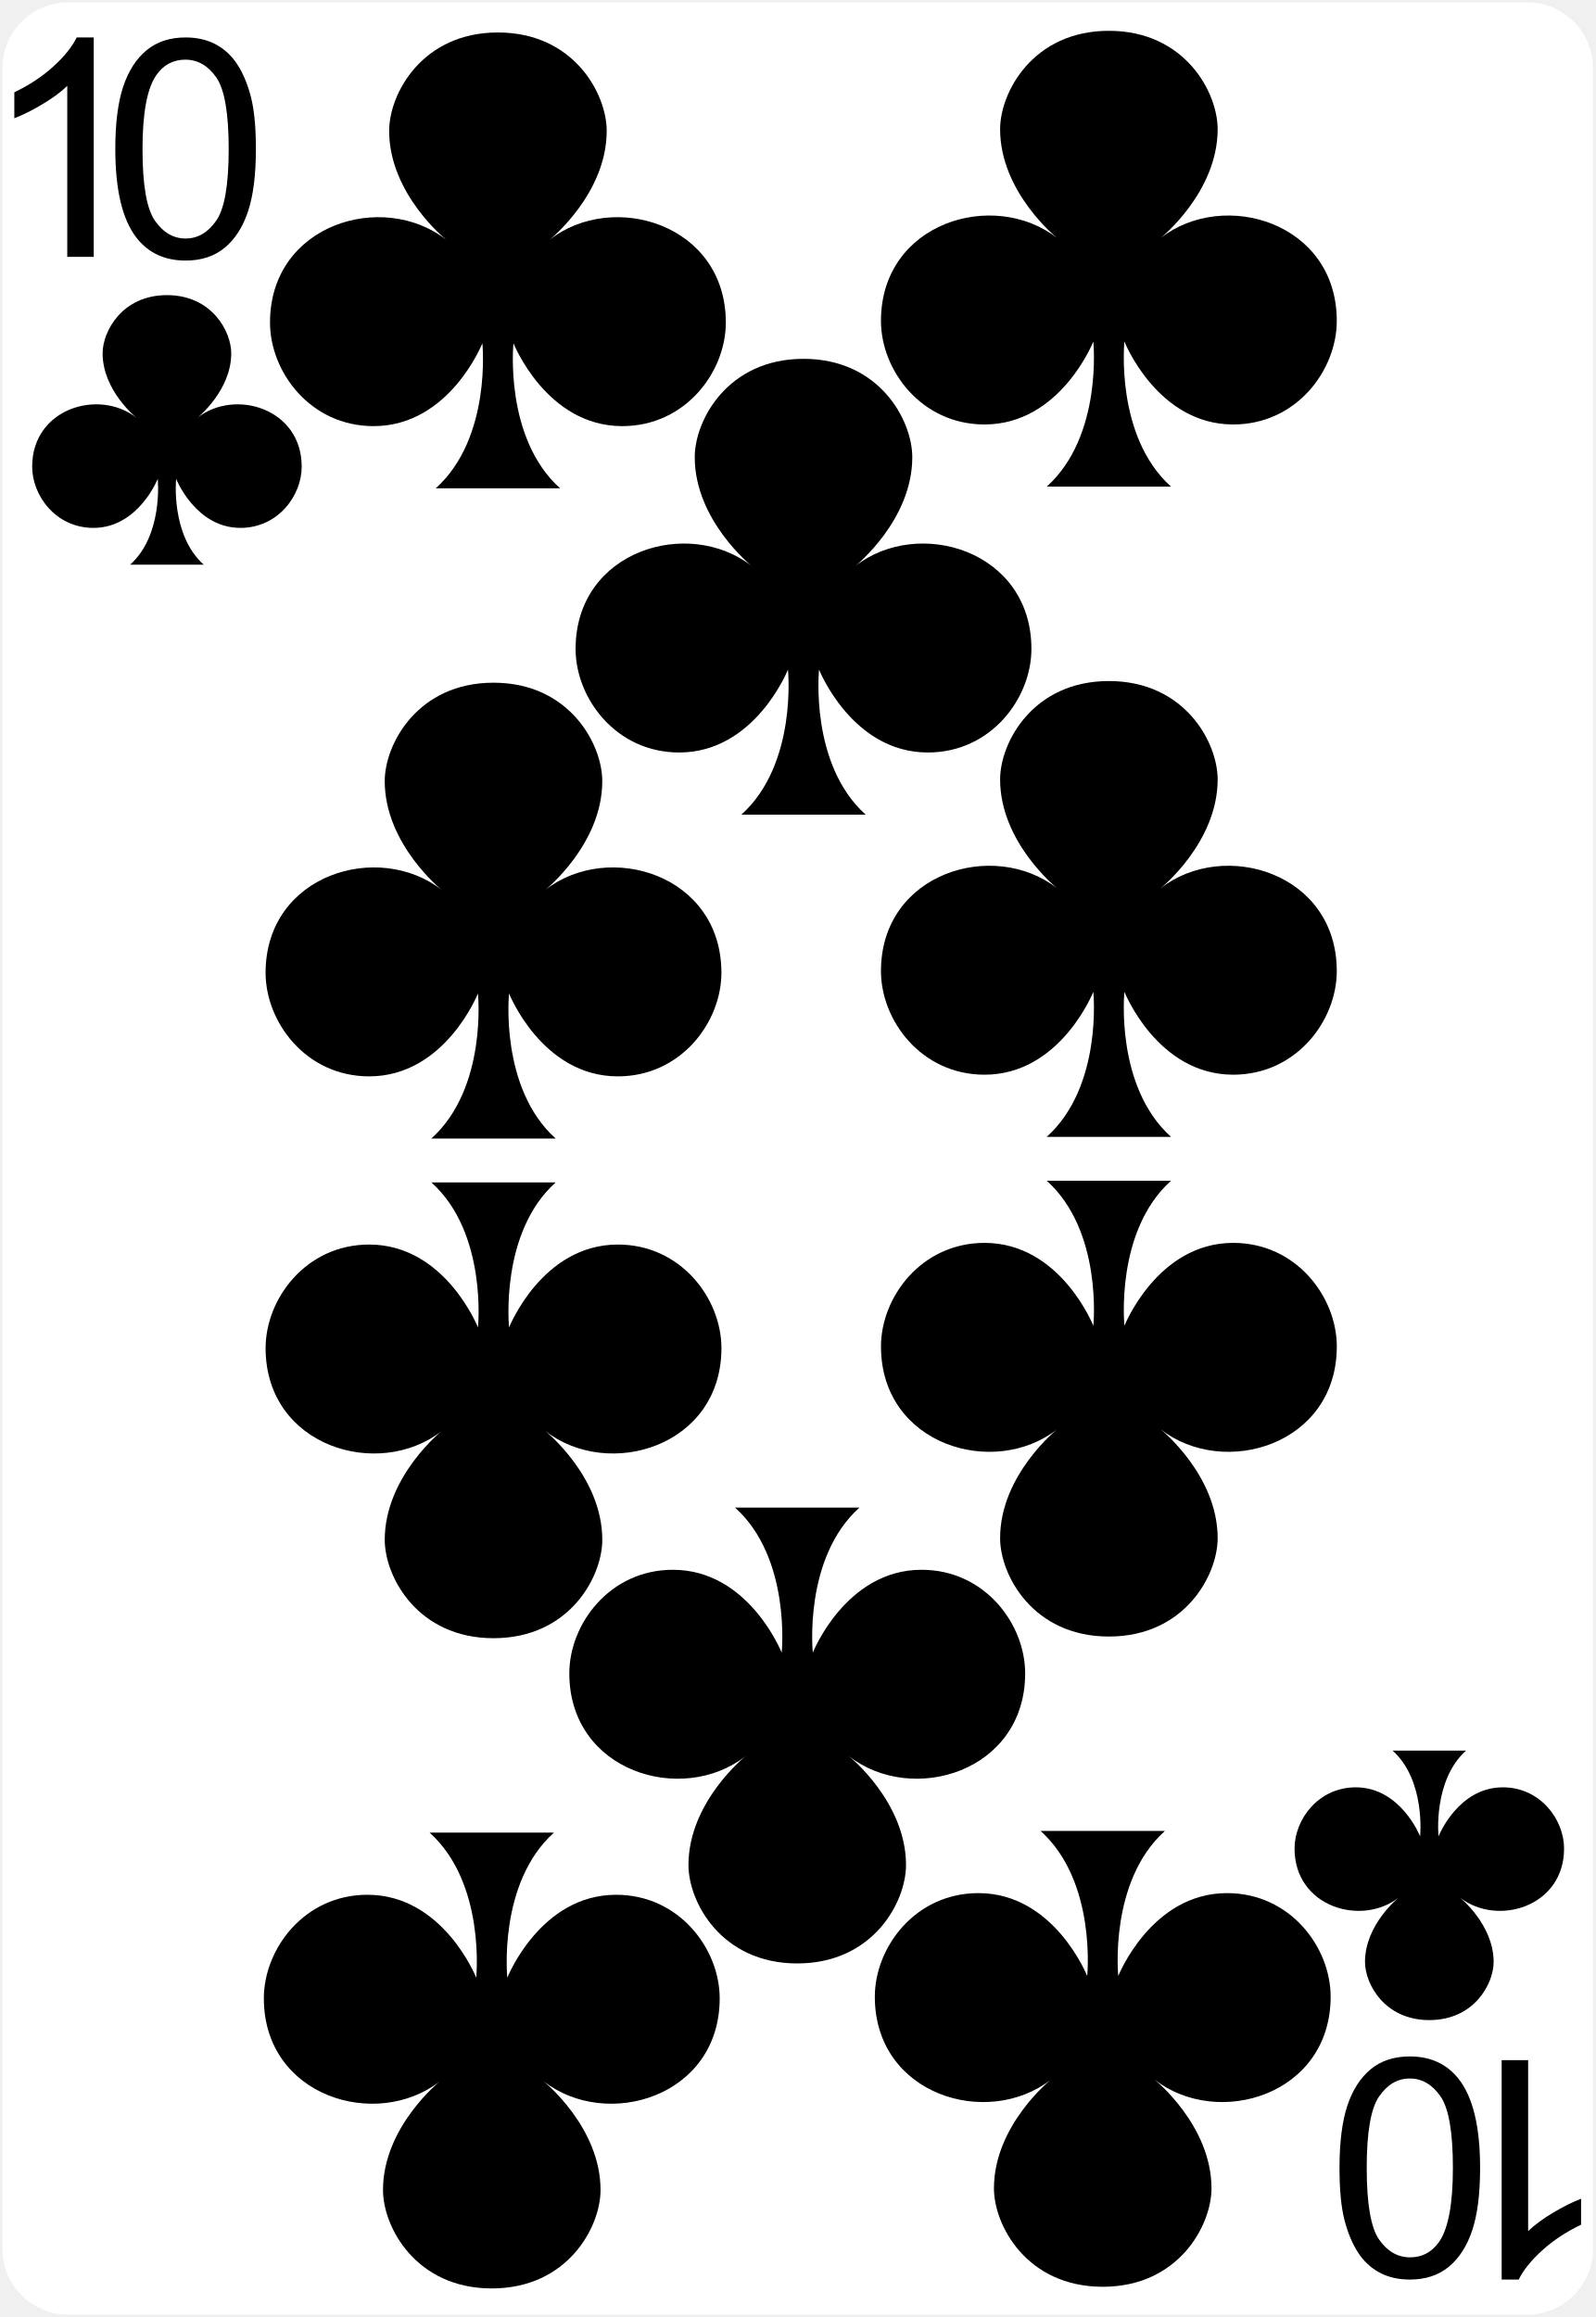
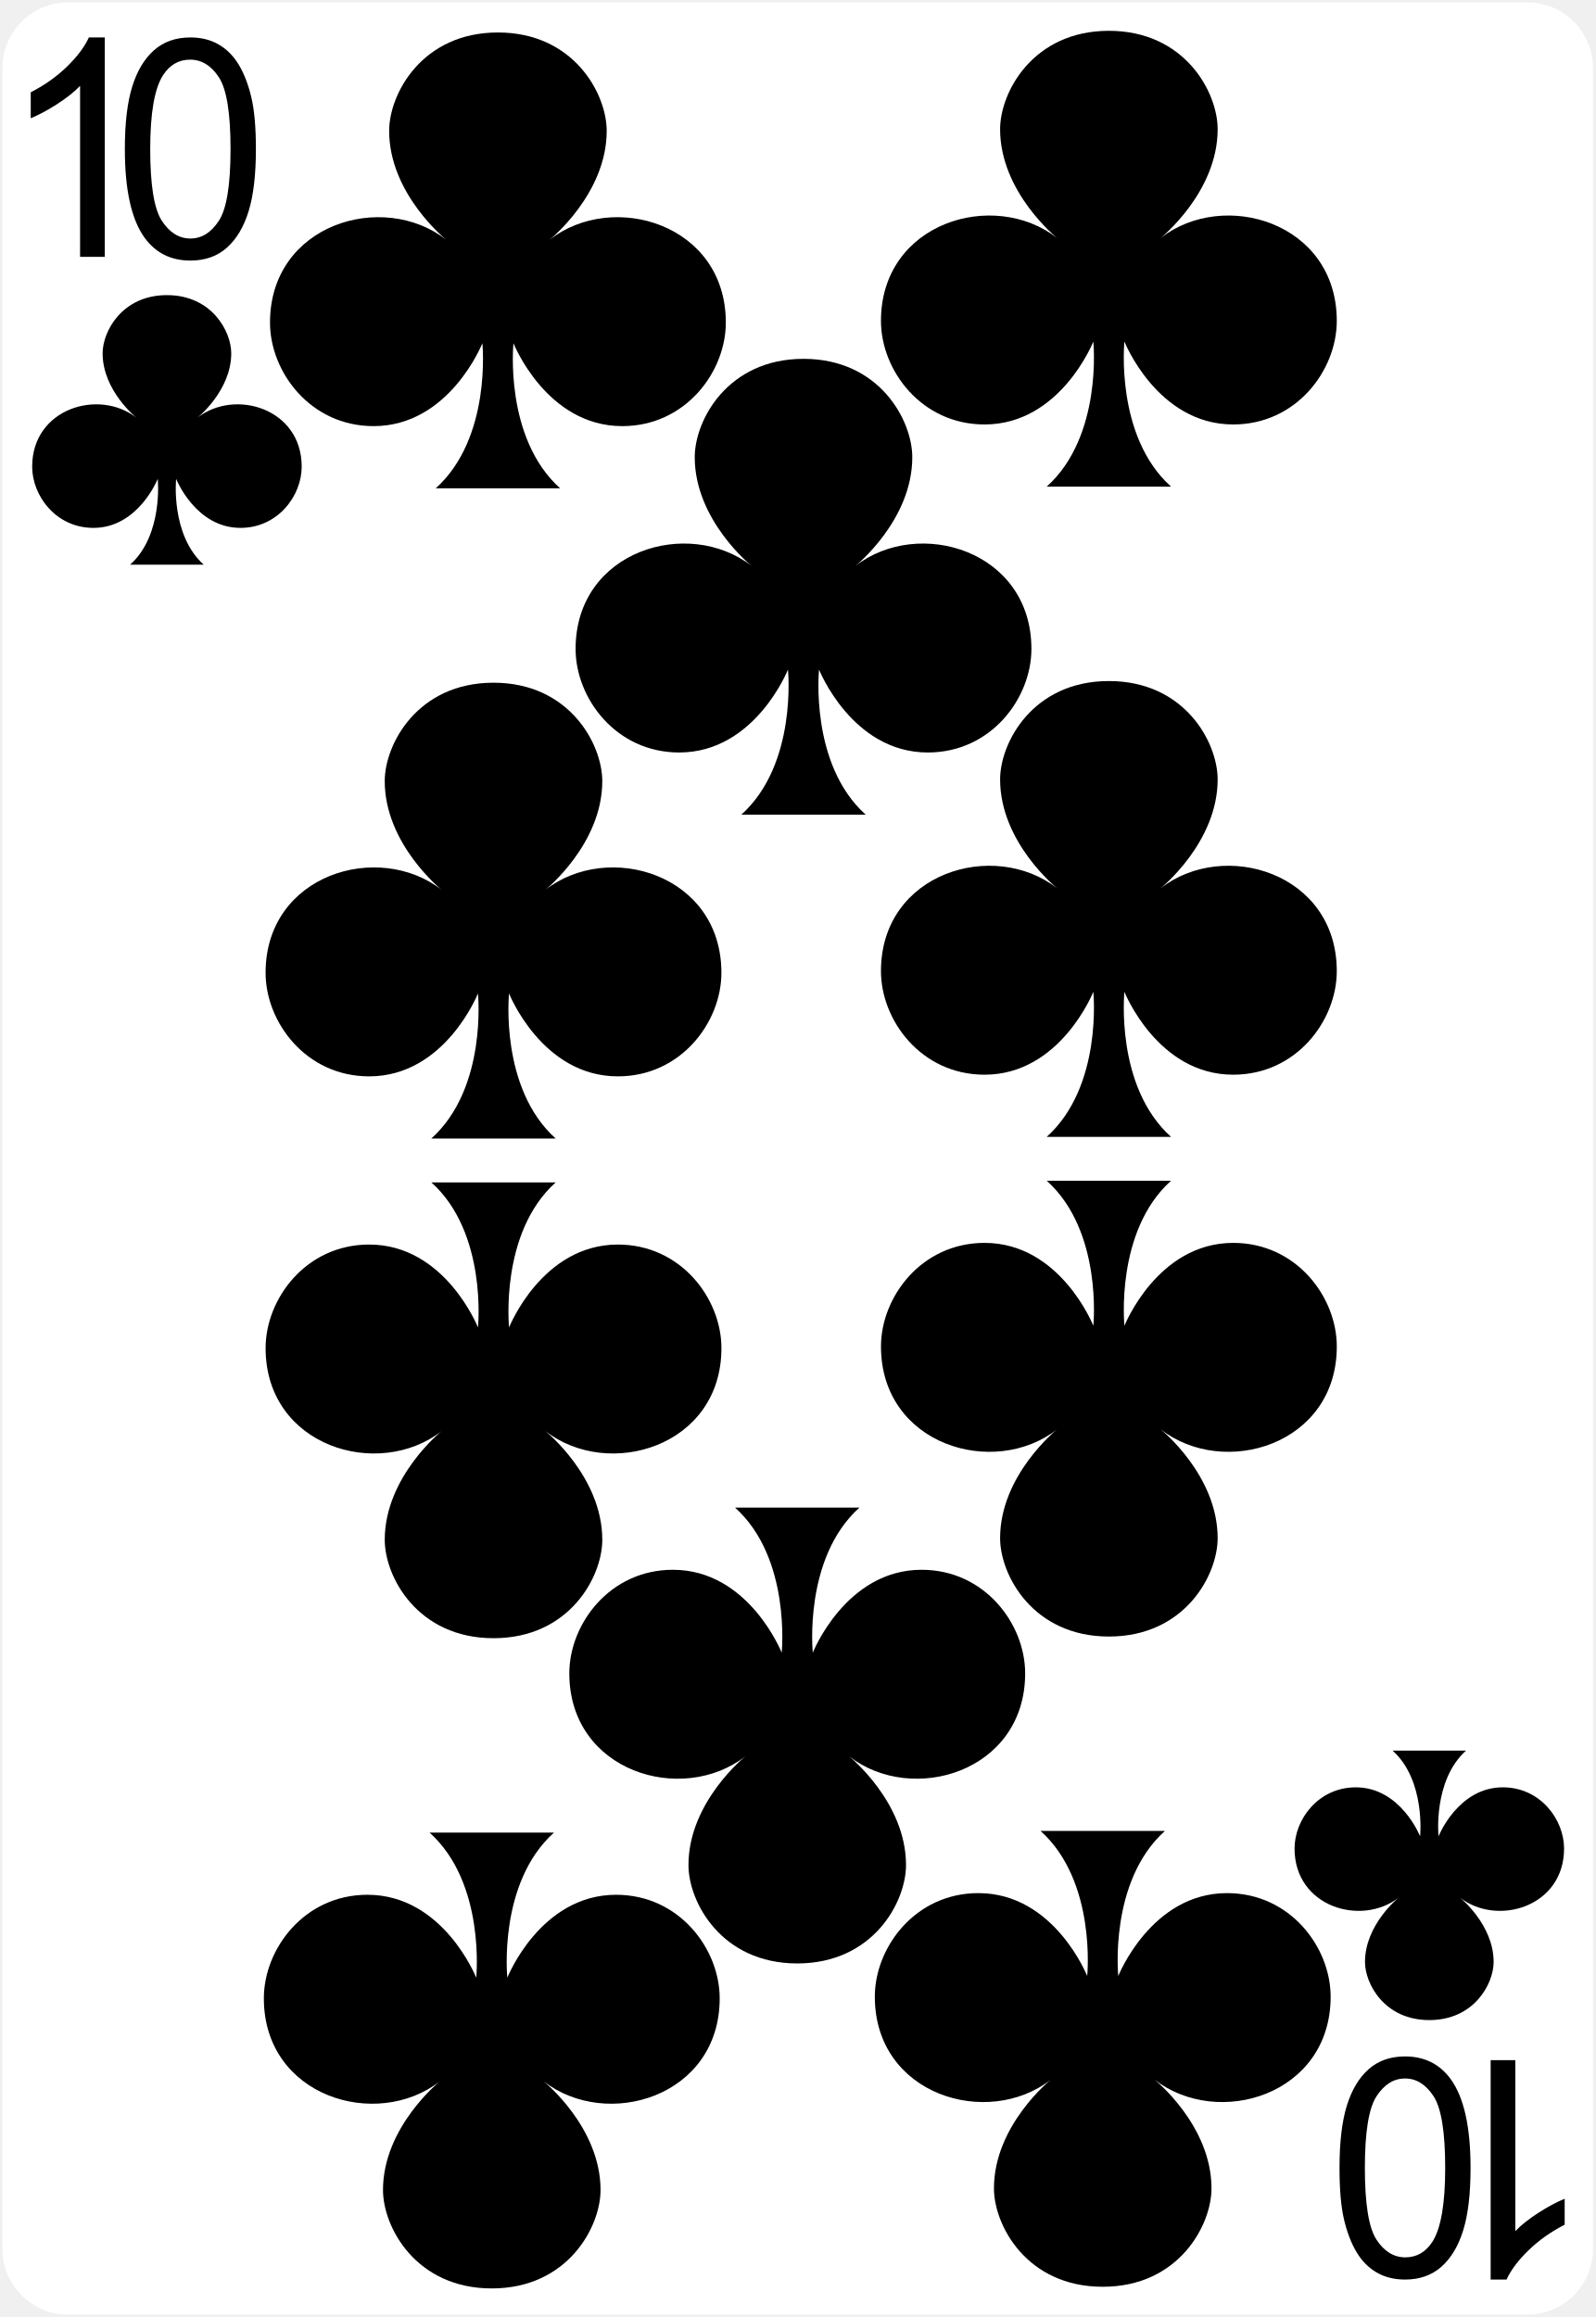
<svg xmlns="http://www.w3.org/2000/svg" xmlns:xlink="http://www.w3.org/1999/xlink" width="167.087pt" height="242.667pt" viewBox="0 0 167.087 242.667" xml:space="preserve" id="svg2" version="1.1">
  <defs id="defs41">
    <radialGradient xlink:href="#linearGradient2984" id="radialGradient3760" cx="48.231" cy="18.138" fx="48.231" fy="18.138" r="9.5" gradientUnits="userSpaceOnUse" gradientTransform="matrix(-1.560526,0.01828294,-0.02684055,-2.290953,123.9838,58.80911)" />
    <linearGradient id="linearGradient2984">
      <stop style="stop-color:#000000;stop-opacity:1;" offset="0" id="stop2986" />
      <stop style="stop-color:#000000;stop-opacity:0.656;" offset="1" id="stop2988" />
    </linearGradient>
    <radialGradient xlink:href="#linearGradient3784" id="radialGradient3792" cx="171.487" cy="511.223" fx="171.487" fy="511.223" r="81.903" gradientTransform="matrix(1.152989,-0.6739155,0.3948202,0.6754904,-233.6326,270.4008)" gradientUnits="userSpaceOnUse" />
    <linearGradient id="linearGradient3784">
      <stop style="stop-color:#ffffff;stop-opacity:0.534;" offset="0" id="stop3786" />
      <stop style="stop-color:#000000;stop-opacity:0;" offset="1" id="stop3788" />
    </linearGradient>
    <radialGradient r="81.903" fy="511.223" fx="171.487" cy="511.223" cx="171.487" gradientTransform="matrix(1.152989,-0.6739155,0.3948202,0.6754904,-233.6326,270.4008)" gradientUnits="userSpaceOnUse" id="radialGradient3855" xlink:href="#linearGradient3784-4" />
    <linearGradient id="linearGradient3784-4">
      <stop style="stop-color:#ffffff;stop-opacity:0.519;" offset="0" id="stop3786-8" />
      <stop style="stop-color:#000000;stop-opacity:0;" offset="1" id="stop3788-6" />
    </linearGradient>
    <radialGradient r="81.903" fy="461.841" fx="181.694" cy="461.841" cx="181.694" gradientTransform="matrix(1.152989,-0.6739155,0.3948202,0.6754904,-233.6326,270.4008)" gradientUnits="userSpaceOnUse" id="radialGradient3916" xlink:href="#linearGradient3784-3" />
    <linearGradient id="linearGradient3784-3">
      <stop style="stop-color:#ffffff;stop-opacity:0.702;" offset="0" id="stop3786-86" />
      <stop style="stop-color:#000000;stop-opacity:0;" offset="1" id="stop3788-2" />
    </linearGradient>
  </defs>
  <g id="Layer_x0020_1" style="fill-rule:nonzero;clip-rule:nonzero;stroke:#000000;stroke-miterlimit:4;">
    <path style="fill:#FFFFFF;stroke-width:0.5;stroke:none" d="M166.837,235.548c0,3.777-3.087,6.869-6.871,6.869H7.111c-3.775,0-6.861-3.092-6.861-6.869V7.12C0.25,3.343,3.336,0.25,7.111,0.25h152.855    c3.784,0,6.871,3.093,6.871,6.87v228.428z" id="path5" />
    <g style="stroke:none;" id="g7">
      <g id="g9">
				
			</g>
    </g>
    <g id="g15">
			
		</g>
    <g id="g19">
			
		</g>
    <g style="stroke:none;" id="g23">
      <g id="g25">
				
			</g>
    </g>
    <g style="stroke:none;" id="g31">
      <g id="g33">
				
			</g>
    </g>
  </g>
  <g transform="matrix(1.485651,0,0,1.485651,-54.02466,10.01807)" id="layer1-1-4">
    <path id="cl-9" d="m 50.291,22.698 c 0,0 2.375,-1.9 2.375,-4.534 0,-1.542 -1.369,-4.102 -4.534,-4.102 -3.165,0 -4.534,2.561 -4.534,4.102 0,2.634 2.375,4.534 2.375,4.534 -2.638,-2.055 -7.341,-0.652 -7.341,3.455 0,2.056 1.68,4.318 4.318,4.318 3.165,0 4.534,-3.455 4.534,-3.455 0,0 0.402,3.938 -1.943,6.046 h 5.182 c -2.345,-2.107 -1.943,-6.046 -1.943,-6.046 0,0 1.369,3.455 4.534,3.455 2.639,0 4.318,-2.263 4.318,-4.318 0,-4.107 -4.703,-5.51 -7.341,-3.455 z" style="fill:#000000" />
  </g>
  <g transform="matrix(-1.485651,0,0,-1.485651,221.1992,232.4618)" id="layer1-1-4-1">
    <path id="cl-9-7" d="m 50.291,22.698 c 0,0 2.375,-1.9 2.375,-4.534 0,-1.542 -1.369,-4.102 -4.534,-4.102 -3.165,0 -4.534,2.561 -4.534,4.102 0,2.634 2.375,4.534 2.375,4.534 -2.638,-2.055 -7.341,-0.652 -7.341,3.455 0,2.056 1.68,4.318 4.318,4.318 3.165,0 4.534,-3.455 4.534,-3.455 0,0 0.402,3.938 -1.943,6.046 h 5.182 c -2.345,-2.107 -1.943,-6.046 -1.943,-6.046 0,0 1.369,3.455 4.534,3.455 2.639,0 4.318,-2.263 4.318,-4.318 0,-4.107 -4.703,-5.51 -7.341,-3.455 z" style="fill:#000000" />
  </g>
  <path style="fill:#000000" d="m 57.573,25.1 c 0,0 5.967,-4.774 5.967,-11.392 0,-3.874 -3.44,-10.307 -11.392,-10.307 -7.952,0 -11.392,6.435 -11.392,10.307 0,6.618 5.967,11.392 5.967,11.392 -6.628,-5.163 -18.445,-1.638 -18.445,8.681 0,5.166 4.221,10.849 10.849,10.849 7.952,0 11.392,-8.681 11.392,-8.681 0,0 1.01,9.895 -4.882,15.191 h 13.02 c -5.892,-5.294 -4.882,-15.191 -4.882,-15.191 0,0 3.44,8.681 11.392,8.681 6.631,0 10.849,-5.686 10.849,-10.849 0,-10.319 -11.817,-13.844 -18.445,-8.681 z" id="cl-9-8" />
  <path style="fill:#000000" d="m 57.11,93.201 c 0,0 5.967,-4.774 5.967,-11.392 0,-3.874 -3.44,-10.307 -11.392,-10.307 -7.952,0 -11.392,6.435 -11.392,10.307 0,6.618 5.967,11.392 5.967,11.392 -6.628,-5.163 -18.445,-1.638 -18.445,8.681 0,5.166 4.221,10.849 10.849,10.849 7.952,0 11.392,-8.681 11.392,-8.681 0,0 1.01,9.895 -4.882,15.191 h 13.02 c -5.892,-5.294 -4.882,-15.191 -4.882,-15.191 0,0 3.44,8.681 11.392,8.681 6.631,0 10.849,-5.686 10.849,-10.849 0,-10.319 -11.817,-13.844 -18.445,-8.681 z" id="cl-9-8-0" />
  <path style="fill:#000000" d="m 121.558,24.926 c 0,0 5.967,-4.774 5.967,-11.392 0,-3.874 -3.44,-10.307 -11.392,-10.307 -7.952,0 -11.392,6.435 -11.392,10.307 0,6.618 5.967,11.392 5.967,11.392 -6.628,-5.163 -18.445,-1.638 -18.445,8.681 0,5.166 4.221,10.849 10.849,10.849 7.952,0 11.392,-8.681 11.392,-8.681 0,0 1.01,9.895 -4.882,15.191 h 13.02 c -5.892,-5.294 -4.882,-15.191 -4.882,-15.191 0,0 3.44,8.681 11.392,8.681 6.631,0 10.849,-5.686 10.849,-10.849 0,-10.319 -11.817,-13.844 -18.445,-8.681 z" id="cl-9-8-9" />
  <path style="fill:#000000" d="m 121.558,93.027 c 0,0 5.967,-4.774 5.967,-11.392 0,-3.874 -3.44,-10.307 -11.392,-10.307 -7.952,0 -11.392,6.435 -11.392,10.307 0,6.618 5.967,11.392 5.967,11.392 -6.628,-5.163 -18.445,-1.638 -18.445,8.681 0,5.166 4.221,10.849 10.849,10.849 7.952,0 11.392,-8.681 11.392,-8.681 0,0 1.01,9.895 -4.882,15.191 h 13.02 c -5.892,-5.294 -4.882,-15.191 -4.882,-15.191 0,0 3.44,8.681 11.392,8.681 6.631,0 10.849,-5.686 10.849,-10.849 0,-10.319 -11.817,-13.844 -18.445,-8.681 z" id="cl-9-8-0-4" />
  <path style="fill:#000000" d="m 89.577,59.281 c 0,0 5.967,-4.774 5.967,-11.392 0,-3.874 -3.44,-10.307 -11.392,-10.307 -7.952,0 -11.392,6.435 -11.392,10.307 0,6.618 5.967,11.392 5.967,11.392 -6.628,-5.163 -18.445,-1.638 -18.445,8.681 0,5.166 4.221,10.849 10.849,10.849 7.952,0 11.392,-8.681 11.392,-8.681 0,0 1.01,9.895 -4.882,15.191 h 13.02 c -5.892,-5.294 -4.882,-15.191 -4.882,-15.191 0,0 3.44,8.681 11.392,8.681 6.631,0 10.849,-5.686 10.849,-10.849 0,-10.319 -11.817,-13.844 -18.445,-8.681 z" id="cl-9-8-8" />
  <path style="fill:#000000" d="m 110.063,217.802 c 0,0 -5.967,4.774 -5.967,11.392 0,3.874 3.44,10.307 11.392,10.307 7.952,0 11.392,-6.435 11.392,-10.307 0,-6.618 -5.967,-11.392 -5.967,-11.392 6.628,5.163 18.445,1.638 18.445,-8.681 0,-5.166 -4.221,-10.849 -10.849,-10.849 -7.952,0 -11.392,8.681 -11.392,8.681 0,0 -1.01,-9.895 4.882,-15.191 h -13.02 c 5.892,5.294 4.882,15.191 4.882,15.191 0,0 -3.44,-8.681 -11.392,-8.681 -6.631,0 -10.849,5.686 -10.849,10.849 0,10.319 11.817,13.844 18.445,8.681 z" id="cl-9-8-4" />
  <path style="fill:#000000" d="m 110.708,149.701 c 0,0 -5.967,4.774 -5.967,11.392 0,3.874 3.44,10.307 11.392,10.307 7.952,0 11.392,-6.435 11.392,-10.307 0,-6.618 -5.967,-11.392 -5.967,-11.392 6.628,5.163 18.445,1.638 18.445,-8.681 0,-5.166 -4.221,-10.849 -10.849,-10.849 -7.952,0 -11.392,8.681 -11.392,8.681 0,0 -1.01,-9.895 4.882,-15.191 h -13.02 c 5.892,5.294 4.882,15.191 4.882,15.191 0,0 -3.44,-8.681 -11.392,-8.681 -6.631,0 -10.849,5.686 -10.849,10.849 0,10.319 11.817,13.844 18.445,8.681 z" id="cl-9-8-0-2" />
  <path style="fill:#000000" d="m 46.078,217.976 c 0,0 -5.967,4.774 -5.967,11.392 0,3.874 3.44,10.307 11.392,10.307 7.952,0 11.392,-6.435 11.392,-10.307 0,-6.618 -5.967,-11.392 -5.967,-11.392 6.628,5.163 18.445,1.638 18.445,-8.681 0,-5.166 -4.221,-10.849 -10.849,-10.849 -7.952,0 -11.392,8.681 -11.392,8.681 0,0 -1.01,-9.895 4.882,-15.191 H 44.992 c 5.892,5.294 4.882,15.191 4.882,15.191 0,0 -3.44,-8.681 -11.392,-8.681 -6.631,0 -10.849,5.686 -10.849,10.849 0,10.319 11.817,13.844 18.445,8.681 z" id="cl-9-8-9-6" />
  <path style="fill:#000000" d="m 46.261,149.875 c 0,0 -5.967,4.774 -5.967,11.392 0,3.874 3.44,10.307 11.392,10.307 7.952,0 11.392,-6.435 11.392,-10.307 0,-6.618 -5.967,-11.392 -5.967,-11.392 6.628,5.163 18.445,1.638 18.445,-8.681 0,-5.166 -4.221,-10.849 -10.849,-10.849 -7.952,0 -11.392,8.681 -11.392,8.681 0,0 -1.01,-9.895 4.882,-15.191 H 45.176 c 5.892,5.294 4.882,15.191 4.882,15.191 0,0 -3.44,-8.681 -11.392,-8.681 -6.631,0 -10.849,5.686 -10.849,10.849 0,10.319 11.817,13.844 18.445,8.681 z" id="cl-9-8-0-4-9" />
  <g id="rank-index" style="fill:#000000;stroke:none">
-     <path id="rank-index-top" d="M9.817 26.9H7.045V8.995Q6.044 9.963 4.419 10.931Q2.794 11.899 1.5 12.383V9.666Q3.826 8.558 5.566 6.982Q7.307 5.405 8.03 3.922H9.817ZM12.076 15.614Q12.076 11.555 12.9 9.081Q13.724 6.607 15.349 5.264Q16.974 3.922 19.438 3.922Q21.255 3.922 22.626 4.663Q23.997 5.405 24.89 6.802Q25.783 8.199 26.292 10.205Q26.8 12.211 26.8 15.614Q26.8 19.641 25.984 22.116Q25.167 24.59 23.542 25.94Q21.918 27.29 19.438 27.29Q16.173 27.29 14.309 24.918Q12.076 22.061 12.076 15.614ZM14.925 15.614Q14.925 21.249 16.227 23.115Q17.528 24.98 19.438 24.98Q21.348 24.98 22.649 23.107Q23.951 21.234 23.951 15.614Q23.951 9.963 22.649 8.105Q21.348 6.248 19.407 6.248Q17.497 6.248 16.357 7.887Q14.925 9.979 14.925 15.614Z" />
-     <path id="rank-index-bottom" d="M9.817 26.9H7.045V8.995Q6.044 9.963 4.419 10.931Q2.794 11.899 1.5 12.383V9.666Q3.826 8.558 5.566 6.982Q7.307 5.405 8.03 3.922H9.817ZM12.076 15.614Q12.076 11.555 12.9 9.081Q13.724 6.607 15.349 5.264Q16.974 3.922 19.438 3.922Q21.255 3.922 22.626 4.663Q23.997 5.405 24.89 6.802Q25.783 8.199 26.292 10.205Q26.8 12.211 26.8 15.614Q26.8 19.641 25.984 22.116Q25.167 24.59 23.542 25.94Q21.918 27.29 19.438 27.29Q16.173 27.29 14.309 24.918Q12.076 22.061 12.076 15.614ZM14.925 15.614Q14.925 21.249 16.227 23.115Q17.528 24.98 19.438 24.98Q21.348 24.98 22.649 23.107Q23.951 21.234 23.951 15.614Q23.951 9.963 22.649 8.105Q21.348 6.248 19.407 6.248Q17.497 6.248 16.357 7.887Q14.925 9.979 14.925 15.614Z" transform="rotate(180,83.54346,121.3335)" />
+     <path id="rank-index-top" d="M10.971 26.9H8.387V8.995Q7.454 9.963 5.939 10.931Q4.425 11.899 3.219 12.383V9.666Q5.386 8.558 7.009 6.982Q8.631 5.405 9.306 3.922H10.971ZM13.076 15.614Q13.076 11.555 13.844 9.081Q14.612 6.607 16.127 5.264Q17.641 3.922 19.938 3.922Q21.632 3.922 22.91 4.663Q24.187 5.405 25.02 6.802Q25.853 8.199 26.326 10.205Q26.8 12.211 26.8 15.614Q26.8 19.641 26.039 22.116Q25.278 24.59 23.764 25.94Q22.249 27.29 19.938 27.29Q16.895 27.29 15.158 24.918Q13.076 22.061 13.076 15.614ZM15.732 15.614Q15.732 21.249 16.945 23.115Q18.158 24.98 19.938 24.98Q21.718 24.98 22.931 23.107Q24.144 21.234 24.144 15.614Q24.144 9.963 22.931 8.105Q21.718 6.248 19.909 6.248Q18.129 6.248 17.067 7.887Q15.732 9.979 15.732 15.614Z" />
+     <path id="rank-index-bottom" d="M10.971 26.9H8.387V8.995Q7.454 9.963 5.939 10.931Q4.425 11.899 3.219 12.383V9.666Q5.386 8.558 7.009 6.982Q8.631 5.405 9.306 3.922H10.971ZM13.076 15.614Q13.076 11.555 13.844 9.081Q14.612 6.607 16.127 5.264Q17.641 3.922 19.938 3.922Q21.632 3.922 22.91 4.663Q24.187 5.405 25.02 6.802Q25.853 8.199 26.326 10.205Q26.8 12.211 26.8 15.614Q26.8 19.641 26.039 22.116Q25.278 24.59 23.764 25.94Q22.249 27.29 19.938 27.29Q16.895 27.29 15.158 24.918Q13.076 22.061 13.076 15.614ZM15.732 15.614Q15.732 21.249 16.945 23.115Q18.158 24.98 19.938 24.98Q21.718 24.98 22.931 23.107Q24.144 21.234 24.144 15.614Q24.144 9.963 22.931 8.105Q21.718 6.248 19.909 6.248Q18.129 6.248 17.067 7.887Q15.732 9.979 15.732 15.614Z" transform="rotate(180,83.54346,121.3335)" />
  </g>
  <path style="fill:#000000" d="m 78.07,183.938 c 0,0 -5.967,4.774 -5.967,11.392 0,3.874 3.44,10.307 11.392,10.307 7.952,0 11.392,-6.435 11.392,-10.307 0,-6.618 -5.967,-11.392 -5.967,-11.392 6.628,5.163 18.445,1.638 18.445,-8.681 0,-5.166 -4.221,-10.849 -10.849,-10.849 -7.952,0 -11.392,8.681 -11.392,8.681 0,0 -1.01,-9.895 4.882,-15.191 H 76.984 c 5.892,5.294 4.882,15.191 4.882,15.191 0,0 -3.44,-8.681 -11.392,-8.681 -6.631,0 -10.849,5.686 -10.849,10.849 0,10.319 11.817,13.844 18.445,8.681 z" id="cl-9-8-8-8" />
</svg>
